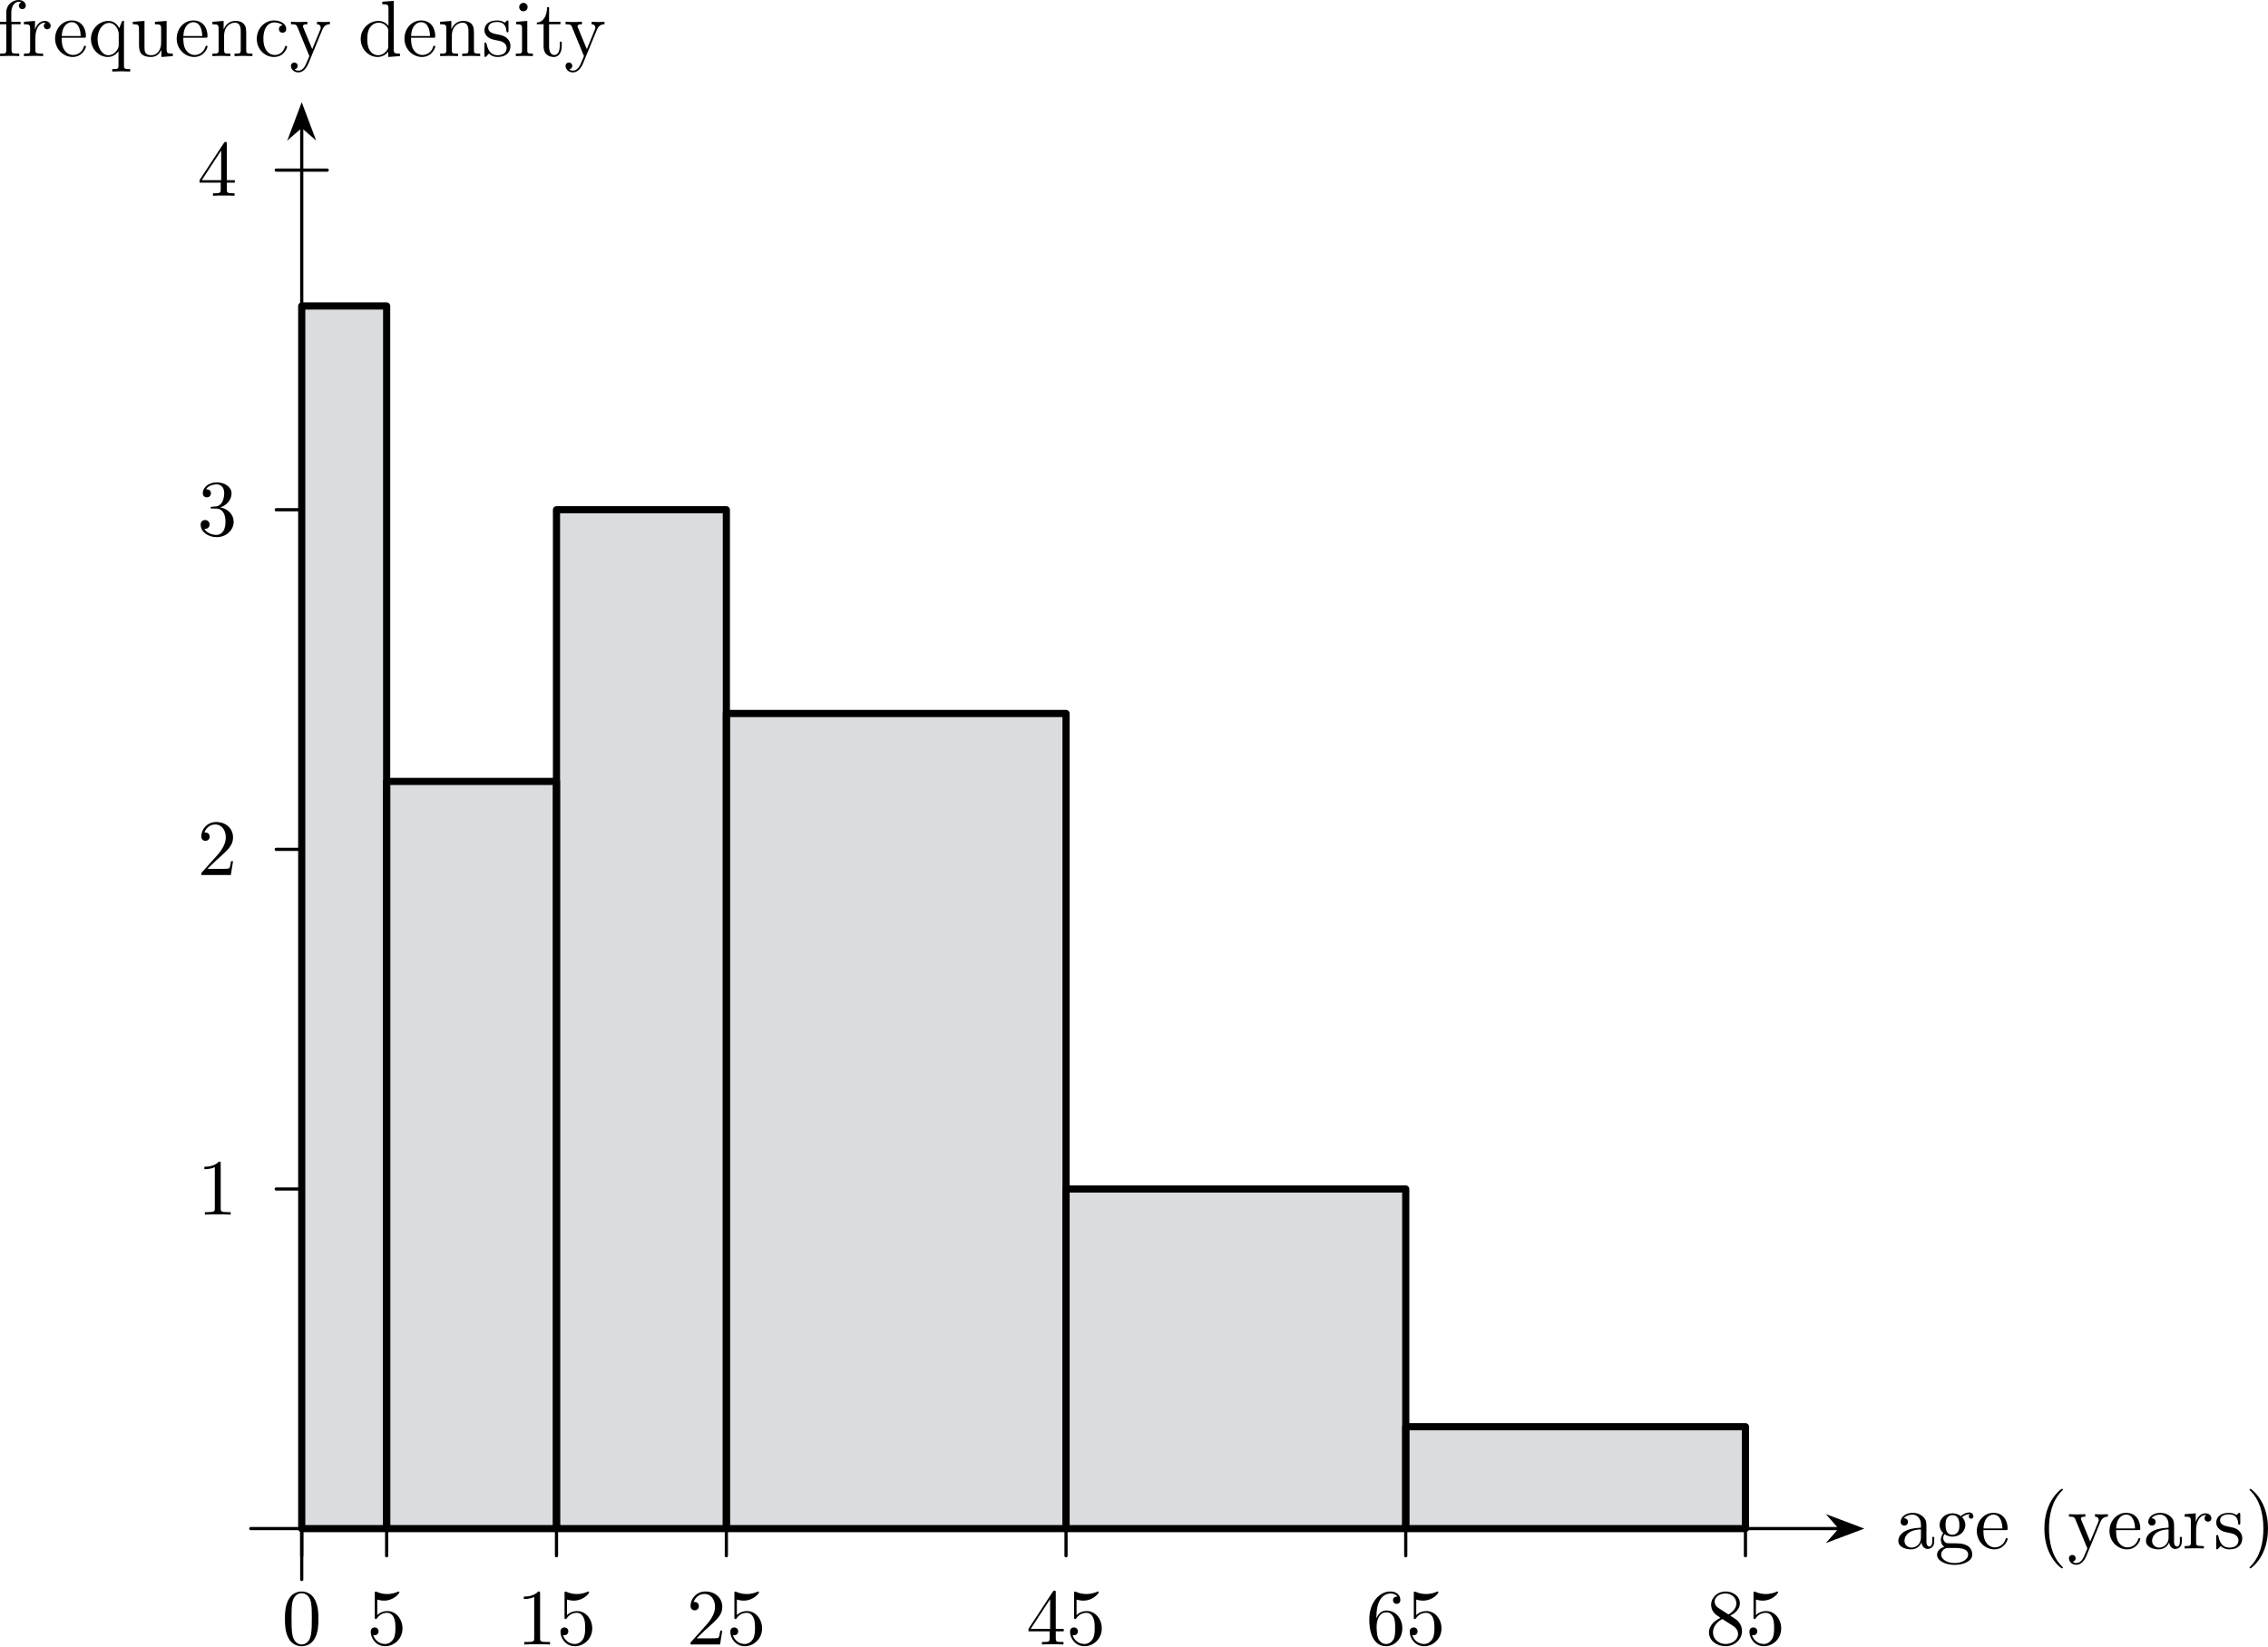
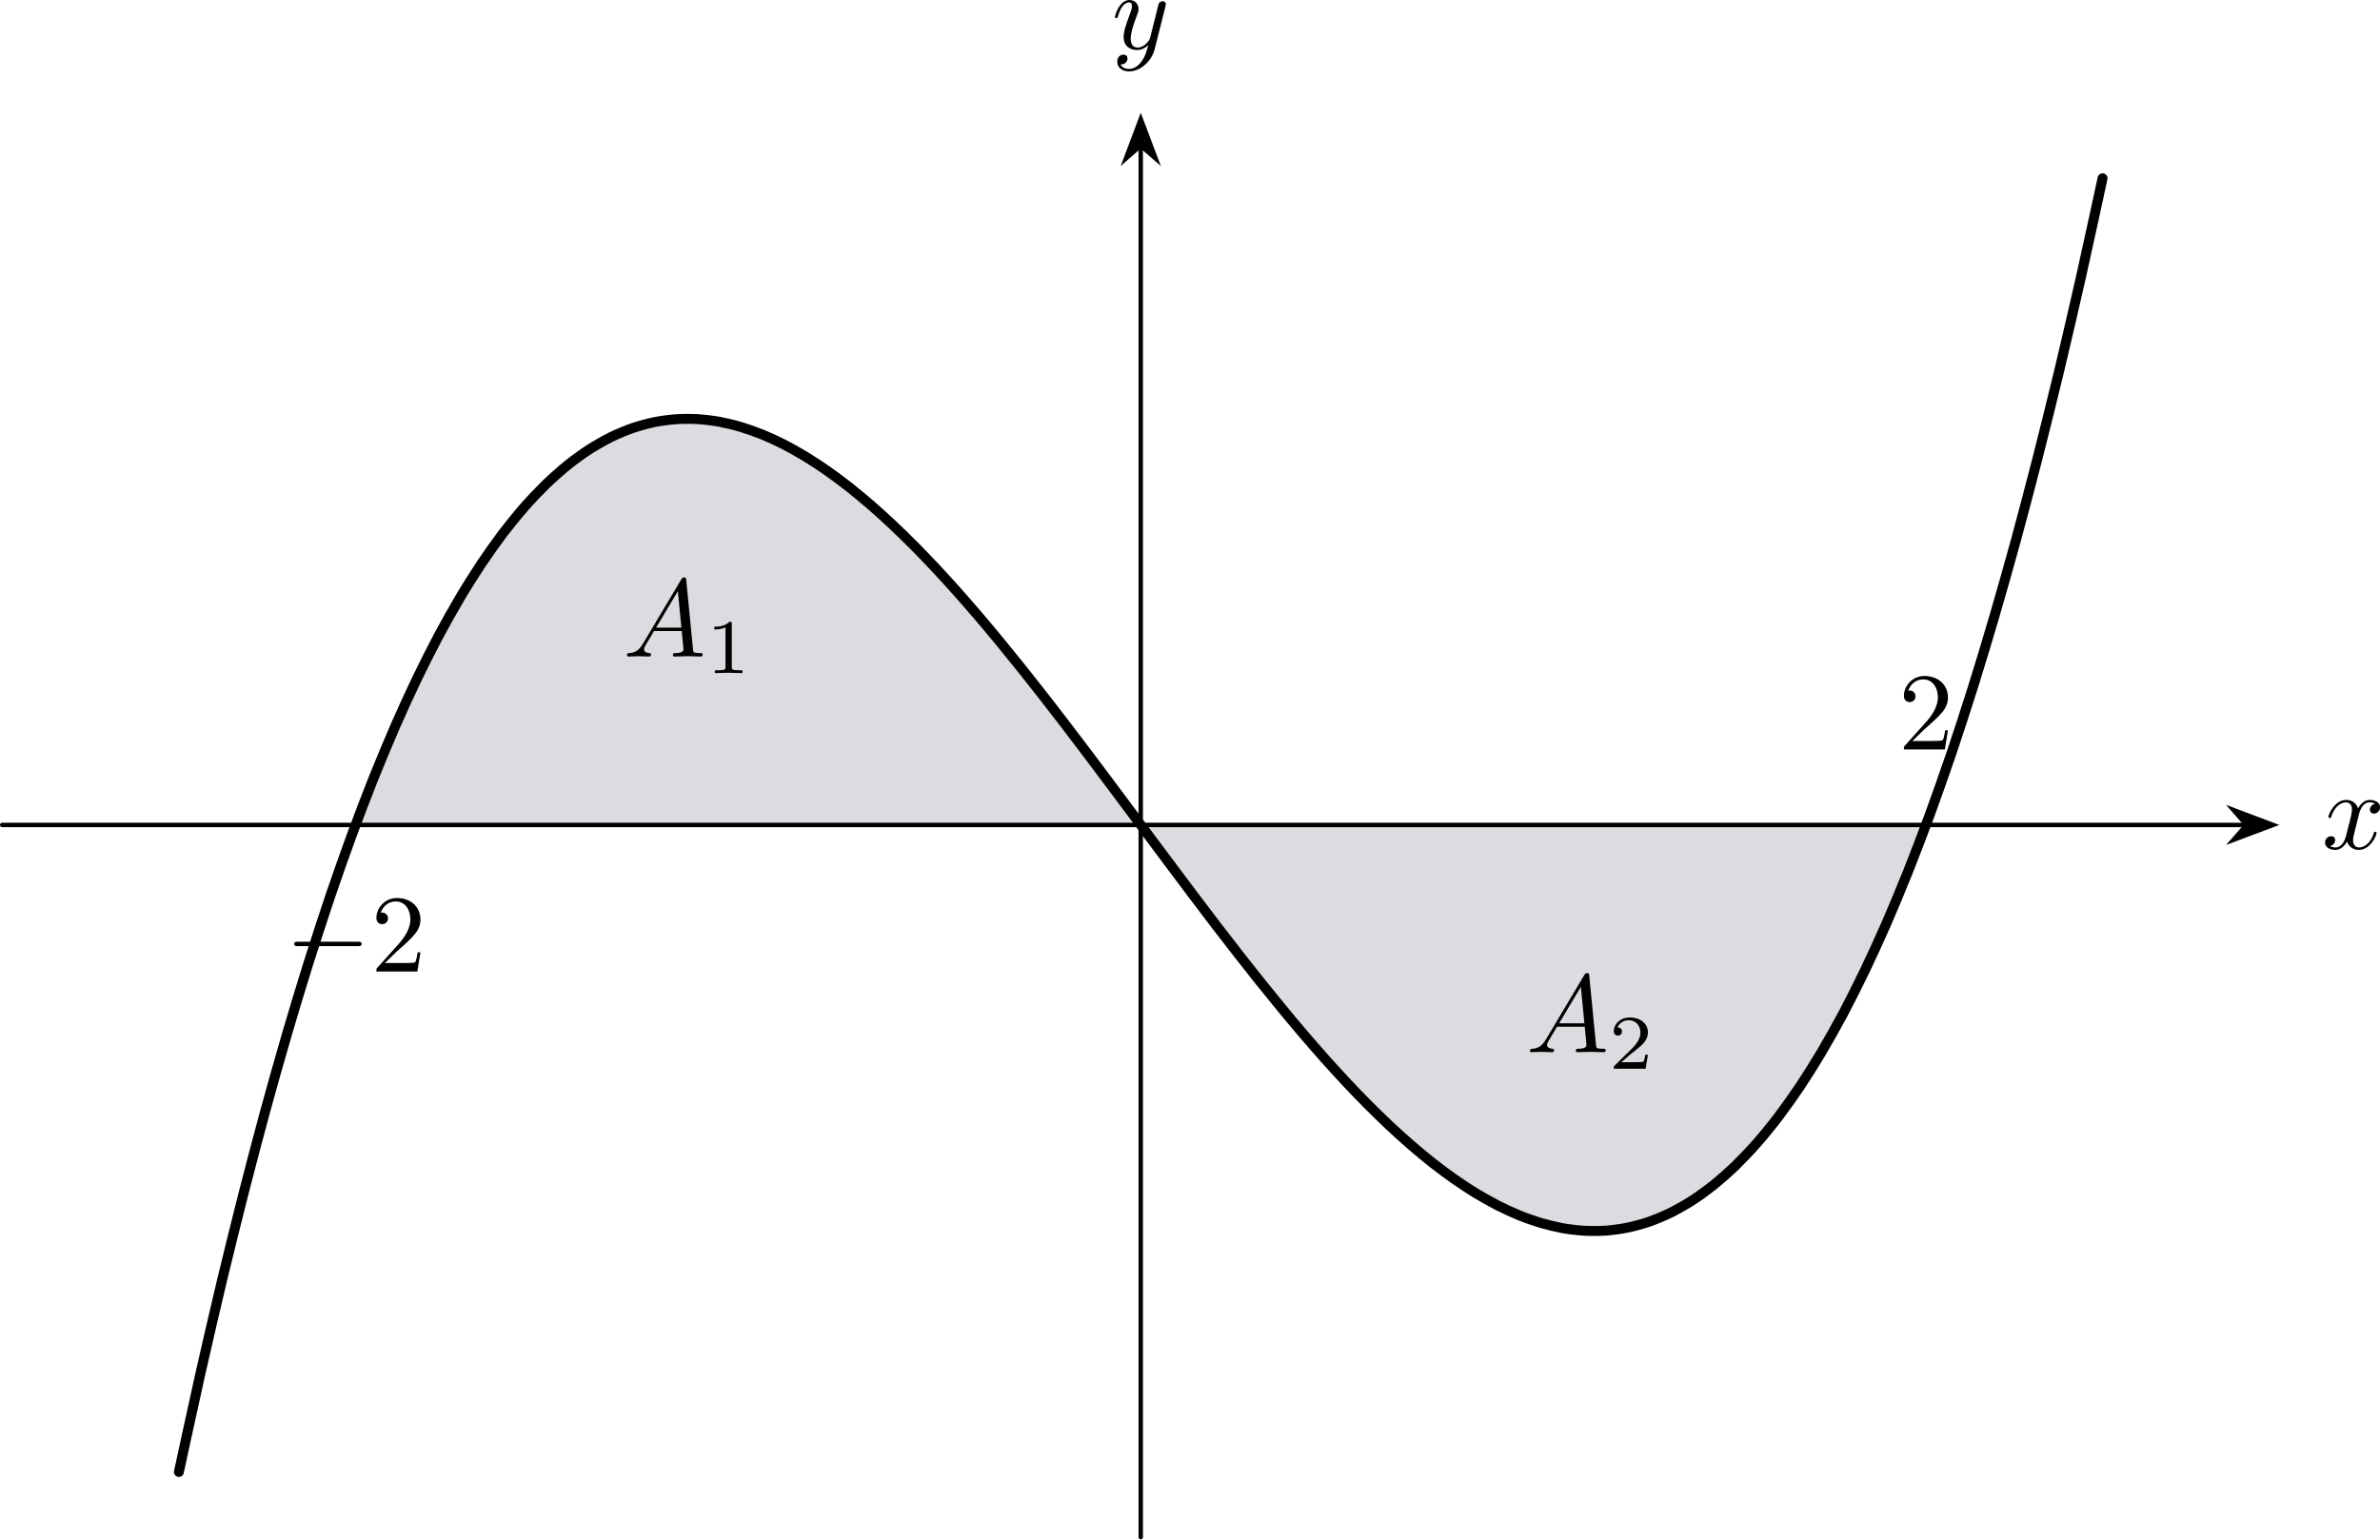
- <svg xmlns="http://www.w3.org/2000/svg" xmlns:xlink="http://www.w3.org/1999/xlink" version="1.1" width="397.422pt" height="288.551pt" viewBox="5.55 4.94 397.422 288.551">
+ <svg xmlns="http://www.w3.org/2000/svg" xmlns:xlink="http://www.w3.org/1999/xlink" version="1.1" width="300.716pt" height="194.539pt" viewBox="-0 744.467 300.716 194.539">
  <defs>
-     <use id="g17-40" xlink:href="#g10-40" transform="scale(.913242)" />
-     <use id="g17-41" xlink:href="#g10-41" transform="scale(.913242)" />
-     <use id="g17-48" xlink:href="#g10-48" transform="scale(.913242)" />
-     <use id="g17-49" xlink:href="#g10-49" transform="scale(.913242)" />
+     <path id="g18-49" d="M2.336-4.435C2.336-4.624 2.322-4.631 2.127-4.631C1.681-4.191 1.046-4.184 .76-4.184V-3.933C.928-3.933 1.388-3.933 1.771-4.129V-.572C1.771-.342 1.771-.251 1.074-.251H.809V0C.934-.007 1.792-.028 2.05-.028C2.267-.028 3.145-.007 3.299 0V-.251H3.034C2.336-.251 2.336-.342 2.336-.572V-4.435Z" />
+     <path id="g18-50" d="M3.522-1.269H3.285C3.264-1.116 3.194-.704 3.103-.635C3.048-.593 2.511-.593 2.413-.593H1.13C1.862-1.241 2.106-1.437 2.525-1.764C3.041-2.176 3.522-2.608 3.522-3.271C3.522-4.115 2.783-4.631 1.89-4.631C1.025-4.631 .439-4.024 .439-3.382C.439-3.027 .739-2.992 .809-2.992C.976-2.992 1.179-3.11 1.179-3.361C1.179-3.487 1.13-3.731 .767-3.731C.983-4.226 1.458-4.38 1.785-4.38C2.483-4.38 2.845-3.836 2.845-3.271C2.845-2.664 2.413-2.183 2.19-1.932L.509-.272C.439-.209 .439-.195 .439 0H3.313L3.522-1.269Z" />
    <use id="g17-50" xlink:href="#g10-50" transform="scale(.913242)" />
-     <use id="g17-51" xlink:href="#g10-51" transform="scale(.913242)" />
-     <use id="g17-52" xlink:href="#g10-52" transform="scale(.913242)" />
-     <use id="g17-53" xlink:href="#g10-53" transform="scale(.913242)" />
-     <use id="g17-54" xlink:href="#g10-54" transform="scale(.913242)" />
-     <use id="g17-56" xlink:href="#g10-56" transform="scale(.913242)" />
-     <use id="g17-97" xlink:href="#g10-97" transform="scale(.913242)" />
-     <use id="g17-99" xlink:href="#g10-99" transform="scale(.913242)" />
-     <use id="g17-100" xlink:href="#g10-100" transform="scale(.913242)" />
-     <use id="g17-101" xlink:href="#g10-101" transform="scale(.913242)" />
-     <use id="g17-102" xlink:href="#g10-102" transform="scale(.913242)" />
-     <use id="g17-103" xlink:href="#g10-103" transform="scale(.913242)" />
-     <use id="g17-105" xlink:href="#g10-105" transform="scale(.913242)" />
-     <use id="g17-110" xlink:href="#g10-110" transform="scale(.913242)" />
-     <use id="g17-113" xlink:href="#g10-113" transform="scale(.913242)" />
-     <use id="g17-114" xlink:href="#g10-114" transform="scale(.913242)" />
-     <use id="g17-115" xlink:href="#g10-115" transform="scale(.913242)" />
-     <use id="g17-116" xlink:href="#g10-116" transform="scale(.913242)" />
-     <use id="g17-117" xlink:href="#g10-117" transform="scale(.913242)" />
-     <use id="g17-121" xlink:href="#g10-121" transform="scale(.913242)" />
-     <path id="g10-40" d="M3.611 2.618C3.611 2.585 3.611 2.564 3.425 2.378C2.062 1.004 1.713-1.058 1.713-2.727C1.713-4.625 2.127-6.524 3.469-7.887C3.611-8.018 3.611-8.04 3.611-8.073C3.611-8.149 3.567-8.182 3.502-8.182C3.393-8.182 2.411-7.44 1.767-6.055C1.211-4.855 1.08-3.644 1.08-2.727C1.08-1.876 1.2-.556 1.8 .676C2.455 2.018 3.393 2.727 3.502 2.727C3.567 2.727 3.611 2.695 3.611 2.618Z" />
-     <path id="g10-41" d="M3.153-2.727C3.153-3.578 3.033-4.898 2.433-6.131C1.778-7.473 .84-8.182 .731-8.182C.665-8.182 .622-8.138 .622-8.073C.622-8.04 .622-8.018 .829-7.822C1.898-6.742 2.52-5.007 2.52-2.727C2.52-.862 2.116 1.058 .764 2.433C.622 2.564 .622 2.585 .622 2.618C.622 2.684 .665 2.727 .731 2.727C.84 2.727 1.822 1.985 2.465 .6C3.022-.6 3.153-1.811 3.153-2.727Z" />
-     <path id="g10-48" d="M5.018-3.491C5.018-4.364 4.964-5.236 4.582-6.044C4.08-7.091 3.185-7.265 2.727-7.265C2.073-7.265 1.276-6.982 .829-5.967C.48-5.215 .425-4.364 .425-3.491C.425-2.673 .469-1.691 .916-.862C1.385 .022 2.182 .24 2.716 .24C3.305 .24 4.135 .011 4.615-1.025C4.964-1.778 5.018-2.629 5.018-3.491ZM2.716 0C2.291 0 1.647-.273 1.451-1.32C1.331-1.975 1.331-2.978 1.331-3.622C1.331-4.32 1.331-5.04 1.418-5.629C1.625-6.927 2.444-7.025 2.716-7.025C3.076-7.025 3.796-6.829 4.004-5.749C4.113-5.138 4.113-4.309 4.113-3.622C4.113-2.804 4.113-2.062 3.993-1.364C3.829-.327 3.207 0 2.716 0Z" />
-     <path id="g10-49" d="M3.207-6.982C3.207-7.244 3.207-7.265 2.956-7.265C2.28-6.567 1.32-6.567 .971-6.567V-6.229C1.189-6.229 1.833-6.229 2.4-6.513V-.862C2.4-.469 2.367-.338 1.385-.338H1.036V0C1.418-.033 2.367-.033 2.804-.033S4.189-.033 4.571 0V-.338H4.222C3.24-.338 3.207-.458 3.207-.862V-6.982Z" />
    <path id="g10-50" d="M1.385-.84L2.542-1.964C4.244-3.469 4.898-4.058 4.898-5.149C4.898-6.393 3.916-7.265 2.585-7.265C1.353-7.265 .545-6.262 .545-5.291C.545-4.68 1.091-4.68 1.124-4.68C1.309-4.68 1.691-4.811 1.691-5.258C1.691-5.542 1.495-5.825 1.113-5.825C1.025-5.825 1.004-5.825 .971-5.815C1.222-6.524 1.811-6.927 2.444-6.927C3.436-6.927 3.905-6.044 3.905-5.149C3.905-4.276 3.36-3.415 2.76-2.738L.665-.404C.545-.284 .545-.262 .545 0H4.593L4.898-1.898H4.625C4.571-1.571 4.495-1.091 4.385-.927C4.309-.84 3.589-.84 3.349-.84H1.385Z" />
-     <path id="g10-51" d="M3.164-3.84C4.058-4.135 4.691-4.898 4.691-5.76C4.691-6.655 3.731-7.265 2.684-7.265C1.582-7.265 .753-6.611 .753-5.782C.753-5.422 .993-5.215 1.309-5.215C1.647-5.215 1.865-5.455 1.865-5.771C1.865-6.316 1.353-6.316 1.189-6.316C1.527-6.851 2.247-6.993 2.64-6.993C3.087-6.993 3.687-6.753 3.687-5.771C3.687-5.64 3.665-5.007 3.382-4.527C3.055-4.004 2.684-3.971 2.411-3.96C2.324-3.949 2.062-3.927 1.985-3.927C1.898-3.916 1.822-3.905 1.822-3.796C1.822-3.676 1.898-3.676 2.084-3.676H2.564C3.458-3.676 3.862-2.935 3.862-1.865C3.862-.382 3.109-.065 2.629-.065C2.16-.065 1.342-.251 .96-.895C1.342-.84 1.68-1.08 1.68-1.495C1.68-1.887 1.385-2.105 1.069-2.105C.807-2.105 .458-1.953 .458-1.473C.458-.48 1.473 .24 2.662 .24C3.993 .24 4.985-.753 4.985-1.865C4.985-2.76 4.298-3.611 3.164-3.84Z" />
-     <path id="g10-52" d="M3.207-1.8V-.851C3.207-.458 3.185-.338 2.378-.338H2.149V0C2.596-.033 3.164-.033 3.622-.033S4.658-.033 5.105 0V-.338H4.876C4.069-.338 4.047-.458 4.047-.851V-1.8H5.138V-2.138H4.047V-7.102C4.047-7.32 4.047-7.385 3.873-7.385C3.775-7.385 3.742-7.385 3.655-7.255L.305-2.138V-1.8H3.207ZM3.273-2.138H.611L3.273-6.207V-2.138Z" />
-     <path id="g10-53" d="M4.898-2.193C4.898-3.491 4.004-4.582 2.825-4.582C2.302-4.582 1.833-4.407 1.44-4.025V-6.153C1.658-6.087 2.018-6.011 2.367-6.011C3.709-6.011 4.473-7.004 4.473-7.145C4.473-7.211 4.44-7.265 4.364-7.265C4.353-7.265 4.331-7.265 4.276-7.233C4.058-7.135 3.524-6.916 2.793-6.916C2.356-6.916 1.855-6.993 1.342-7.222C1.255-7.255 1.233-7.255 1.211-7.255C1.102-7.255 1.102-7.167 1.102-6.993V-3.764C1.102-3.567 1.102-3.48 1.255-3.48C1.331-3.48 1.353-3.513 1.396-3.578C1.516-3.753 1.92-4.342 2.804-4.342C3.371-4.342 3.644-3.84 3.731-3.644C3.905-3.24 3.927-2.815 3.927-2.269C3.927-1.887 3.927-1.233 3.665-.775C3.404-.349 3-.065 2.498-.065C1.702-.065 1.08-.644 .895-1.287C.927-1.276 .96-1.265 1.08-1.265C1.44-1.265 1.625-1.538 1.625-1.8S1.44-2.335 1.08-2.335C.927-2.335 .545-2.258 .545-1.756C.545-.818 1.298 .24 2.52 .24C3.785 .24 4.898-.807 4.898-2.193Z" />
-     <path id="g10-54" d="M1.44-3.578V-3.84C1.44-6.6 2.793-6.993 3.349-6.993C3.611-6.993 4.069-6.927 4.309-6.556C4.145-6.556 3.709-6.556 3.709-6.065C3.709-5.727 3.971-5.564 4.211-5.564C4.385-5.564 4.713-5.662 4.713-6.087C4.713-6.742 4.233-7.265 3.327-7.265C1.931-7.265 .458-5.858 .458-3.447C.458-.535 1.724 .24 2.738 .24C3.949 .24 4.985-.785 4.985-2.225C4.985-3.611 4.015-4.658 2.804-4.658C2.062-4.658 1.658-4.102 1.44-3.578ZM2.738-.065C2.051-.065 1.724-.72 1.658-.884C1.462-1.396 1.462-2.269 1.462-2.465C1.462-3.316 1.811-4.407 2.793-4.407C2.967-4.407 3.469-4.407 3.807-3.731C4.004-3.327 4.004-2.771 4.004-2.236C4.004-1.713 4.004-1.167 3.818-.775C3.491-.12 2.989-.065 2.738-.065Z" />
-     <path id="g10-56" d="M1.778-4.985C1.276-5.313 1.233-5.684 1.233-5.869C1.233-6.535 1.942-6.993 2.716-6.993C3.513-6.993 4.211-6.425 4.211-5.64C4.211-5.018 3.785-4.495 3.131-4.113L1.778-4.985ZM3.371-3.949C4.156-4.353 4.691-4.92 4.691-5.64C4.691-6.644 3.72-7.265 2.727-7.265C1.636-7.265 .753-6.458 .753-5.444C.753-5.247 .775-4.756 1.233-4.244C1.353-4.113 1.756-3.84 2.029-3.655C1.396-3.338 .458-2.727 .458-1.647C.458-.491 1.571 .24 2.716 .24C3.949 .24 4.985-.665 4.985-1.833C4.985-2.225 4.865-2.716 4.451-3.175C4.244-3.404 4.069-3.513 3.371-3.949ZM2.28-3.491L3.622-2.64C3.927-2.433 4.44-2.105 4.44-1.44C4.44-.633 3.622-.065 2.727-.065C1.789-.065 1.004-.742 1.004-1.647C1.004-2.28 1.353-2.978 2.28-3.491Z" />
-     <path id="g10-97" d="M3.633-.829C3.676-.393 3.971 .065 4.484 .065C4.713 .065 5.378-.087 5.378-.971V-1.582H5.105V-.971C5.105-.338 4.833-.273 4.713-.273C4.353-.273 4.309-.764 4.309-.818V-3C4.309-3.458 4.309-3.884 3.916-4.287C3.491-4.713 2.945-4.887 2.422-4.887C1.527-4.887 .775-4.375 .775-3.655C.775-3.327 .993-3.142 1.276-3.142C1.582-3.142 1.778-3.36 1.778-3.644C1.778-3.775 1.724-4.135 1.222-4.145C1.516-4.527 2.051-4.647 2.4-4.647C2.935-4.647 3.556-4.222 3.556-3.251V-2.847C3-2.815 2.236-2.782 1.549-2.455C.731-2.084 .458-1.516 .458-1.036C.458-.153 1.516 .12 2.204 .12C2.924 .12 3.425-.316 3.633-.829ZM3.556-2.618V-1.527C3.556-.491 2.771-.12 2.28-.12C1.745-.12 1.298-.502 1.298-1.047C1.298-1.647 1.756-2.553 3.556-2.618Z" />
-     <path id="g10-99" d="M1.276-2.378C1.276-4.156 2.171-4.615 2.749-4.615C2.847-4.615 3.535-4.604 3.916-4.211C3.469-4.178 3.404-3.851 3.404-3.709C3.404-3.425 3.6-3.207 3.905-3.207C4.189-3.207 4.407-3.393 4.407-3.72C4.407-4.462 3.578-4.887 2.738-4.887C1.375-4.887 .371-3.709 .371-2.356C.371-.96 1.451 .12 2.716 .12C4.178 .12 4.527-1.189 4.527-1.298S4.418-1.407 4.385-1.407C4.287-1.407 4.265-1.364 4.244-1.298C3.927-.284 3.218-.153 2.815-.153C2.236-.153 1.276-.622 1.276-2.378Z" />
-     <path id="g10-100" d="M4.145-.6V.12L5.749 0V-.338C4.985-.338 4.898-.415 4.898-.949V-7.571L3.327-7.451V-7.113C4.091-7.113 4.178-7.036 4.178-6.502V-4.145C3.862-4.538 3.393-4.822 2.804-4.822C1.516-4.822 .371-3.753 .371-2.345C.371-.96 1.44 .12 2.684 .12C3.382 .12 3.873-.251 4.145-.6ZM4.145-3.524V-1.287C4.145-1.091 4.145-1.069 4.025-.884C3.698-.36 3.207-.12 2.738-.12C2.247-.12 1.855-.404 1.593-.818C1.309-1.265 1.276-1.887 1.276-2.335C1.276-2.738 1.298-3.393 1.615-3.884C1.844-4.222 2.258-4.582 2.847-4.582C3.229-4.582 3.687-4.418 4.025-3.927C4.145-3.742 4.145-3.72 4.145-3.524Z" />
-     <path id="g10-101" d="M1.222-2.749C1.287-4.375 2.204-4.647 2.575-4.647C3.698-4.647 3.807-3.175 3.807-2.749H1.222ZM1.211-2.52H4.255C4.495-2.52 4.527-2.52 4.527-2.749C4.527-3.829 3.938-4.887 2.575-4.887C1.309-4.887 .305-3.764 .305-2.4C.305-.938 1.451 .12 2.705 .12C4.036 .12 4.527-1.091 4.527-1.298C4.527-1.407 4.44-1.429 4.385-1.429C4.287-1.429 4.265-1.364 4.244-1.276C3.862-.153 2.88-.153 2.771-.153C2.225-.153 1.789-.48 1.538-.884C1.211-1.407 1.211-2.127 1.211-2.52Z" />
-     <path id="g10-102" d="M1.909-4.702V-5.967C1.909-6.927 2.433-7.451 2.913-7.451C2.945-7.451 3.109-7.451 3.273-7.375C3.142-7.331 2.945-7.189 2.945-6.916C2.945-6.665 3.12-6.447 3.415-6.447C3.731-6.447 3.895-6.665 3.895-6.927C3.895-7.331 3.491-7.691 2.913-7.691C2.149-7.691 1.222-7.113 1.222-5.956V-4.702H.36V-4.364H1.222V-.829C1.222-.338 1.102-.338 .371-.338V0C.796-.011 1.309-.033 1.615-.033C2.051-.033 2.564-.033 3 0V-.338H2.771C1.964-.338 1.942-.458 1.942-.851V-4.364H3.185V-4.702H1.909Z" />
-     <path id="g10-103" d="M2.422-1.876C1.473-1.876 1.473-2.967 1.473-3.218C1.473-3.513 1.484-3.862 1.647-4.135C1.735-4.265 1.985-4.571 2.422-4.571C3.371-4.571 3.371-3.48 3.371-3.229C3.371-2.935 3.36-2.585 3.196-2.313C3.109-2.182 2.858-1.876 2.422-1.876ZM1.156-1.451C1.156-1.495 1.156-1.745 1.342-1.964C1.767-1.658 2.215-1.625 2.422-1.625C3.436-1.625 4.189-2.378 4.189-3.218C4.189-3.622 4.015-4.025 3.742-4.276C4.135-4.647 4.527-4.702 4.724-4.702C4.745-4.702 4.8-4.702 4.833-4.691C4.713-4.647 4.658-4.527 4.658-4.396C4.658-4.211 4.8-4.08 4.975-4.08C5.084-4.08 5.291-4.156 5.291-4.407C5.291-4.593 5.16-4.942 4.735-4.942C4.516-4.942 4.036-4.876 3.578-4.429C3.12-4.789 2.662-4.822 2.422-4.822C1.407-4.822 .655-4.069 .655-3.229C.655-2.749 .895-2.335 1.167-2.105C1.025-1.942 .829-1.582 .829-1.2C.829-.862 .971-.447 1.309-.229C.655-.044 .305 .425 .305 .862C.305 1.647 1.385 2.247 2.716 2.247C4.004 2.247 5.138 1.691 5.138 .84C5.138 .458 4.985-.098 4.429-.404C3.851-.709 3.218-.709 2.553-.709C2.28-.709 1.811-.709 1.735-.72C1.385-.764 1.156-1.102 1.156-1.451ZM2.727 1.996C1.625 1.996 .873 1.44 .873 .862C.873 .36 1.287-.044 1.767-.076H2.411C3.349-.076 4.571-.076 4.571 .862C4.571 1.451 3.796 1.996 2.727 1.996Z" />
-     <path id="g10-105" d="M1.931-4.822L.404-4.702V-4.364C1.113-4.364 1.211-4.298 1.211-3.764V-.829C1.211-.338 1.091-.338 .36-.338V0C.709-.011 1.298-.033 1.56-.033C1.942-.033 2.324-.011 2.695 0V-.338C1.975-.338 1.931-.393 1.931-.818V-4.822ZM1.975-6.72C1.975-7.069 1.702-7.298 1.396-7.298C1.058-7.298 .818-7.004 .818-6.72C.818-6.425 1.058-6.142 1.396-6.142C1.702-6.142 1.975-6.371 1.975-6.72Z" />
-     <path id="g10-110" d="M1.2-3.753V-.829C1.2-.338 1.08-.338 .349-.338V0C.731-.011 1.287-.033 1.582-.033C1.865-.033 2.433-.011 2.804 0V-.338C2.073-.338 1.953-.338 1.953-.829V-2.836C1.953-3.971 2.727-4.582 3.425-4.582C4.113-4.582 4.233-3.993 4.233-3.371V-.829C4.233-.338 4.113-.338 3.382-.338V0C3.764-.011 4.32-.033 4.615-.033C4.898-.033 5.465-.011 5.836 0V-.338C5.269-.338 4.996-.338 4.985-.665V-2.749C4.985-3.687 4.985-4.025 4.647-4.418C4.495-4.604 4.135-4.822 3.502-4.822C2.705-4.822 2.193-4.353 1.887-3.676V-4.822L.349-4.702V-4.364C1.113-4.364 1.2-4.287 1.2-3.753Z" />
-     <path id="g10-113" d="M4.145-.665V1.287C4.145 1.778 4.025 1.778 3.295 1.778V2.116C3.665 2.105 4.233 2.084 4.516 2.084C4.811 2.084 5.367 2.105 5.749 2.116V1.778C5.018 1.778 4.898 1.778 4.898 1.287V-4.822H4.658L4.244-3.829C4.102-4.135 3.655-4.822 2.782-4.822C1.516-4.822 .371-3.764 .371-2.345C.371-.982 1.429 .12 2.695 .12C3.458 .12 3.905-.349 4.145-.665ZM4.178-3.022V-1.484C4.178-1.135 3.982-.829 3.742-.567C3.6-.415 3.251-.12 2.738-.12C1.942-.12 1.276-1.091 1.276-2.345C1.276-3.644 2.04-4.549 2.847-4.549C3.72-4.549 4.178-3.6 4.178-3.022Z" />
-     <path id="g10-114" d="M1.822-3.622V-4.822L.305-4.702V-4.364C1.069-4.364 1.156-4.287 1.156-3.753V-.829C1.156-.338 1.036-.338 .305-.338V0C.731-.011 1.244-.033 1.549-.033C1.985-.033 2.498-.033 2.935 0V-.338H2.705C1.898-.338 1.876-.458 1.876-.851V-2.531C1.876-3.611 2.335-4.582 3.164-4.582C3.24-4.582 3.262-4.582 3.284-4.571C3.251-4.56 3.033-4.429 3.033-4.145C3.033-3.84 3.262-3.676 3.502-3.676C3.698-3.676 3.971-3.807 3.971-4.156S3.633-4.822 3.164-4.822C2.367-4.822 1.975-4.091 1.822-3.622Z" />
-     <path id="g10-115" d="M2.269-2.116C2.509-2.073 3.404-1.898 3.404-1.113C3.404-.556 3.022-.12 2.171-.12C1.255-.12 .862-.742 .655-1.669C.622-1.811 .611-1.855 .502-1.855C.36-1.855 .36-1.778 .36-1.582V-.142C.36 .044 .36 .12 .48 .12C.535 .12 .545 .109 .753-.098C.775-.12 .775-.142 .971-.349C1.451 .109 1.942 .12 2.171 .12C3.425 .12 3.927-.611 3.927-1.396C3.927-1.975 3.6-2.302 3.469-2.433C3.109-2.782 2.684-2.869 2.225-2.956C1.615-3.076 .884-3.218 .884-3.851C.884-4.233 1.167-4.68 2.105-4.68C3.305-4.68 3.36-3.698 3.382-3.36C3.393-3.262 3.491-3.262 3.513-3.262C3.655-3.262 3.655-3.316 3.655-3.524V-4.625C3.655-4.811 3.655-4.887 3.535-4.887C3.48-4.887 3.458-4.887 3.316-4.756C3.284-4.713 3.175-4.615 3.131-4.582C2.716-4.887 2.269-4.887 2.105-4.887C.775-4.887 .36-4.156 .36-3.545C.36-3.164 .535-2.858 .829-2.618C1.178-2.335 1.484-2.269 2.269-2.116Z" />
-     <path id="g10-116" d="M1.887-4.364H3.447V-4.702H1.887V-6.709H1.615C1.604-5.815 1.276-4.647 .207-4.604V-4.364H1.135V-1.353C1.135-.011 2.149 .12 2.542 .12C3.316 .12 3.622-.655 3.622-1.353V-1.975H3.349V-1.375C3.349-.567 3.022-.153 2.618-.153C1.887-.153 1.887-1.145 1.887-1.331V-4.364Z" />
-     <path id="g10-117" d="M4.265-.862V.12L5.836 0V-.338C5.073-.338 4.985-.415 4.985-.949V-4.822L3.382-4.702V-4.364C4.145-4.364 4.233-4.287 4.233-3.753V-1.811C4.233-.862 3.709-.12 2.913-.12C1.996-.12 1.953-.633 1.953-1.2V-4.822L.349-4.702V-4.364C1.2-4.364 1.2-4.331 1.2-3.36V-1.724C1.2-.873 1.2 .12 2.858 .12C3.469 .12 3.949-.185 4.265-.862Z" />
-     <path id="g10-121" d="M4.527-3.665C4.811-4.353 5.367-4.364 5.542-4.364V-4.702C5.291-4.68 4.975-4.669 4.724-4.669C4.527-4.669 4.015-4.691 3.775-4.702V-4.364C4.113-4.353 4.287-4.167 4.287-3.895C4.287-3.785 4.276-3.764 4.222-3.633L3.12-.949L1.909-3.884C1.865-3.993 1.844-4.036 1.844-4.08C1.844-4.364 2.247-4.364 2.455-4.364V-4.702C2.171-4.691 1.451-4.669 1.265-4.669C.971-4.669 .535-4.68 .207-4.702V-4.364C.731-4.364 .938-4.364 1.091-3.982L2.727 0C2.673 .142 2.52 .502 2.455 .644C2.215 1.244 1.909 1.996 1.211 1.996C1.156 1.996 .905 1.996 .698 1.8C1.036 1.756 1.124 1.516 1.124 1.342C1.124 1.058 .916 .884 .665 .884C.447 .884 .207 1.025 .207 1.353C.207 1.844 .665 2.236 1.211 2.236C1.898 2.236 2.345 1.615 2.607 .993L4.527-3.665Z" />
+     <path id="g11-0" d="M6.565-2.291C6.735-2.291 6.914-2.291 6.914-2.491S6.735-2.69 6.565-2.69H1.176C1.006-2.69 .827-2.69 .827-2.491S1.006-2.291 1.176-2.291H6.565Z" />
+     <path id="g14-65" d="M1.783-1.146C1.385-.478 .996-.339 .558-.309C.438-.299 .349-.299 .349-.11C.349-.05 .399 0 .478 0C.747 0 1.056-.03 1.335-.03C1.664-.03 2.012 0 2.331 0C2.391 0 2.521 0 2.521-.189C2.521-.299 2.431-.309 2.361-.309C2.132-.329 1.893-.408 1.893-.658C1.893-.777 1.953-.887 2.032-1.026L2.79-2.301H5.29C5.31-2.092 5.45-.737 5.45-.638C5.45-.339 4.932-.309 4.732-.309C4.593-.309 4.493-.309 4.493-.11C4.493 0 4.613 0 4.633 0C5.041 0 5.469-.03 5.878-.03C6.127-.03 6.755 0 7.004 0C7.064 0 7.183 0 7.183-.199C7.183-.309 7.083-.309 6.954-.309C6.336-.309 6.336-.379 6.306-.667L5.699-6.894C5.679-7.093 5.679-7.133 5.509-7.133C5.35-7.133 5.31-7.064 5.25-6.964L1.783-1.146ZM2.979-2.61L4.941-5.898L5.26-2.61H2.979Z" />
+     <path id="g14-120" d="M3.328-3.009C3.387-3.268 3.616-4.184 4.314-4.184C4.364-4.184 4.603-4.184 4.812-4.055C4.533-4.005 4.334-3.756 4.334-3.517C4.334-3.357 4.443-3.168 4.712-3.168C4.932-3.168 5.25-3.347 5.25-3.746C5.25-4.264 4.663-4.403 4.324-4.403C3.746-4.403 3.397-3.875 3.278-3.646C3.029-4.304 2.491-4.403 2.202-4.403C1.166-4.403 .598-3.118 .598-2.869C.598-2.77 .697-2.77 .717-2.77C.797-2.77 .827-2.79 .847-2.879C1.186-3.935 1.843-4.184 2.182-4.184C2.371-4.184 2.72-4.095 2.72-3.517C2.72-3.208 2.55-2.54 2.182-1.146C2.022-.528 1.674-.11 1.235-.11C1.176-.11 .946-.11 .737-.239C.986-.289 1.205-.498 1.205-.777C1.205-1.046 .986-1.126 .837-1.126C.538-1.126 .289-.867 .289-.548C.289-.09 .787 .11 1.225 .11C1.883 .11 2.242-.588 2.271-.648C2.391-.279 2.75 .11 3.347 .11C4.374 .11 4.941-1.176 4.941-1.425C4.941-1.524 4.852-1.524 4.822-1.524C4.732-1.524 4.712-1.484 4.692-1.415C4.364-.349 3.686-.11 3.367-.11C2.979-.11 2.819-.428 2.819-.767C2.819-.986 2.879-1.205 2.989-1.644L3.328-3.009Z" />
+     <path id="g14-121" d="M4.842-3.796C4.882-3.935 4.882-3.955 4.882-4.025C4.882-4.204 4.742-4.294 4.593-4.294C4.493-4.294 4.334-4.234 4.244-4.085C4.224-4.035 4.144-3.726 4.105-3.547C4.035-3.288 3.965-3.019 3.905-2.75L3.457-.956C3.417-.807 2.989-.11 2.331-.11C1.823-.11 1.714-.548 1.714-.917C1.714-1.375 1.883-1.993 2.222-2.869C2.381-3.278 2.421-3.387 2.421-3.587C2.421-4.035 2.102-4.403 1.604-4.403C.658-4.403 .289-2.959 .289-2.869C.289-2.77 .389-2.77 .408-2.77C.508-2.77 .518-2.79 .568-2.949C.837-3.885 1.235-4.184 1.574-4.184C1.654-4.184 1.823-4.184 1.823-3.866C1.823-3.616 1.724-3.357 1.654-3.168C1.255-2.112 1.076-1.544 1.076-1.076C1.076-.189 1.704 .11 2.291 .11C2.68 .11 3.019-.06 3.298-.339C3.168 .179 3.049 .667 2.65 1.196C2.391 1.534 2.012 1.823 1.554 1.823C1.415 1.823 .966 1.793 .797 1.405C.956 1.405 1.086 1.405 1.225 1.285C1.325 1.196 1.425 1.066 1.425 .877C1.425 .568 1.156 .528 1.056 .528C.827 .528 .498 .687 .498 1.176C.498 1.674 .936 2.042 1.554 2.042C2.58 2.042 3.606 1.136 3.885 .01L4.842-3.796Z" />
  </defs>
  <g id="page1" transform="matrix(1.4 0 0 1.4 0 0)">
-     <path d="M35.352 194.91H234.25" stroke="#000" fill="none" stroke-width=".399" stroke-linecap="round" stroke-linejoin="round" />
-     <path d="M236.746 194.91L233.176 193.562L234.351 194.91L233.176 196.254Z" />
-     <path d="M236.746 194.91L233.176 193.562L234.351 194.91L233.176 196.254Z" stroke="#000" fill="none" stroke-width=".399" stroke-miterlimit="10" stroke-linecap="round" />
-     <g transform="matrix(1 0 0 1 199.4207 2.491)">
-       <use x="41.729" y="194.909" xlink:href="#g17-97" />
-       <use x="46.711" y="194.909" xlink:href="#g17-103" />
-       <use x="51.692" y="194.909" xlink:href="#g17-101" />
-       <use x="59.441" y="194.909" xlink:href="#g17-40" />
-       <use x="63.315" y="194.909" xlink:href="#g17-121" />
-       <use x="68.296" y="194.909" xlink:href="#g17-101" />
-       <use x="72.724" y="194.909" xlink:href="#g17-97" />
-       <use x="77.706" y="194.909" xlink:href="#g17-114" />
-       <use x="81.608" y="194.909" xlink:href="#g17-115" />
-       <use x="85.537" y="194.909" xlink:href="#g17-41" />
+     <path d="M32.09 606.23L33.289 603.082L34.488 600.098L35.691 597.27L36.891 594.602L38.094 592.082L39.293 589.715L40.492 587.496L41.695 585.418L42.895 583.484L44.098 581.691L45.297 580.031L46.496 578.508L47.699 577.113L48.898 575.848L50.102 574.707L51.301 573.688L52.504 572.789L53.703 572.008L54.902 571.34L56.105 570.781L57.305 570.332L58.508 569.992L59.707 569.75L60.906 569.613L62.109 569.57L63.309 569.621L64.512 569.766L65.711 570L66.914 570.316L68.113 570.723L69.312 571.203L70.516 571.766L71.715 572.402L72.918 573.109L74.117 573.891L75.316 574.734L76.519 575.644L77.719 576.613L78.922 577.641L80.121 578.727L81.32 579.863L82.523 581.051L83.723 582.285L84.926 583.566L86.125 584.887L87.328 586.246L88.527 587.641L89.727 589.07L90.93 590.531L92.129 592.019L93.332 593.531L94.531 595.066L95.73 596.621L96.934 598.195L98.133 599.781L99.336 601.375L100.535 602.98L101.738 604.59L102.937 606.203L32.09 606.23Z" fill="#dadcdf" />
+     <path d="M102.953 606.23L104.156 607.844L105.355 609.453L106.559 611.059L107.758 612.656L108.961 614.242L110.16 615.812L111.359 617.367L112.562 618.902L113.762 620.418L114.965 621.906L116.164 623.367L117.363 624.797L118.566 626.191L119.766 627.551L120.969 628.875L122.168 630.152L123.371 631.391L124.57 632.578L125.769 633.715L126.973 634.801L128.172 635.828L129.375 636.801L130.574 637.711L131.773 638.559L132.977 639.336L134.176 640.047L135.379 640.684L136.578 641.246L137.777 641.731L138.981 642.137L140.18 642.457L141.383 642.691L142.582 642.836L143.785 642.891L144.984 642.848L146.184 642.711L147.387 642.473L148.586 642.129L149.789 641.684L150.988 641.129L152.188 640.461L153.391 639.68L154.59 638.785L155.793 637.766L156.992 636.629L158.191 635.363L159.394 633.973L160.594 632.449L161.797 630.793L162.996 629L164.199 627.066L165.398 624.996L166.598 622.777L167.801 620.41L169 617.894L170.203 615.227L171.402 612.402L172.602 609.422L173.805 606.277L173.82 606.23Z" fill="#dadcdf" />
+     <path d="M.199 606.23H202.648" stroke="#000" fill="none" stroke-width=".399" stroke-miterlimit="10" stroke-linecap="round" stroke-linejoin="round" />
+     <path d="M205.145 606.23L201.574 604.883L202.746 606.23L201.574 607.574Z" />
+     <path d="M205.145 606.23L201.574 604.883L202.746 606.23L201.574 607.574Z" stroke="#000" fill="none" stroke-width=".399" stroke-miterlimit="10" stroke-linecap="round" />
+     <g transform="matrix(1 0 0 1 106.592 2.145)">
+       <use x="102.955" y="606.229" xlink:href="#g14-120" />
    </g>
-     <path d="M41.73 201.285V19.387" stroke="#000" fill="none" stroke-width=".399" stroke-miterlimit="10" stroke-linecap="round" stroke-linejoin="round" />
-     <path d="M41.73 16.891L40.383 20.465L41.73 19.289L43.074 20.465Z" />
-     <path d="M41.73 16.891L40.383 20.465L41.73 19.289L43.074 20.465Z" stroke="#000" fill="none" stroke-width=".399" stroke-miterlimit="10" stroke-linecap="round" />
-     <g transform="matrix(1 0 0 1 -38.09381 -184.3572)">
-       <use x="41.729" y="194.909" xlink:href="#g17-102" />
-       <use x="44.773" y="194.909" xlink:href="#g17-114" />
-       <use x="48.676" y="194.909" xlink:href="#g17-101" />
-       <use x="53.103" y="194.909" xlink:href="#g17-113" />
-       <use x="58.361" y="194.909" xlink:href="#g17-117" />
-       <use x="63.896" y="194.909" xlink:href="#g17-101" />
-       <use x="68.324" y="194.909" xlink:href="#g17-110" />
-       <use x="73.859" y="194.909" xlink:href="#g17-99" />
-       <use x="78.287" y="194.909" xlink:href="#g17-121" />
-       <use x="86.866" y="194.909" xlink:href="#g17-100" />
-       <use x="92.401" y="194.909" xlink:href="#g17-101" />
-       <use x="96.828" y="194.909" xlink:href="#g17-110" />
-       <use x="102.363" y="194.909" xlink:href="#g17-115" />
-       <use x="106.293" y="194.909" xlink:href="#g17-105" />
-       <use x="109.06" y="194.909" xlink:href="#g17-116" />
-       <use x="112.658" y="194.909" xlink:href="#g17-121" />
+     <path d="M102.953 670.519V545.004" stroke="#000" fill="none" stroke-width=".399" stroke-miterlimit="10" stroke-linecap="round" stroke-linejoin="round" />
+     <path d="M102.953 542.508L101.609 546.078L102.953 544.902L104.301 546.078Z" />
+     <path d="M102.953 542.508L101.609 546.078L102.953 544.902L104.301 546.078Z" stroke="#000" fill="none" stroke-width=".399" stroke-miterlimit="10" stroke-linecap="round" />
+     <g transform="matrix(1 0 0 1 -2.621 -70.063)">
+       <use x="102.955" y="606.229" xlink:href="#g14-121" />
    </g>
-     <path d="M38.539 152.391H44.918" stroke="#000" fill="none" stroke-width=".399" stroke-miterlimit="10" stroke-linecap="round" stroke-linejoin="round" />
-     <g transform="matrix(1 0 0 1 -13.0685 -39.31)">
-       <use x="41.729" y="194.909" xlink:href="#g17-49" />
+     <path d="M16.145 664.637C16.145 664.637 17.551 658.125 18.094 655.723C18.637 653.316 19.504 649.582 20.043 647.32C20.586 645.062 21.453 641.551 21.996 639.43C22.535 637.309 23.406 634.016 23.945 632.031C24.488 630.043 25.355 626.969 25.898 625.113C26.438 623.262 27.305 620.394 27.848 618.672C28.391 616.945 29.258 614.285 29.797 612.684C30.34 611.086 31.207 608.621 31.75 607.145C32.289 605.668 33.16 603.402 33.699 602.043C34.242 600.688 35.109 598.605 35.652 597.363C36.191 596.121 37.059 594.223 37.602 593.094C38.141 591.965 39.012 590.242 39.551 589.223C40.094 588.203 40.961 586.656 41.504 585.742C42.043 584.828 42.914 583.445 43.453 582.637C43.996 581.824 44.863 580.606 45.402 579.891C45.945 579.18 46.812 578.117 47.355 577.5C47.895 576.883 48.766 575.973 49.305 575.449C49.848 574.926 50.715 574.16 51.258 573.723C51.797 573.289 52.664 572.664 53.207 572.316C53.75 571.969 54.617 571.477 55.156 571.211C55.699 570.945 56.566 570.586 57.109 570.398C57.648 570.215 58.52 569.977 59.059 569.867C59.602 569.758 60.469 569.641 61.012 569.606C61.551 569.566 62.418 569.566 62.961 569.598C63.504 569.629 64.371 569.734 64.91 569.832C65.453 569.934 66.32 570.141 66.863 570.305C67.402 570.465 68.273 570.773 68.812 570.992C69.356 571.215 70.223 571.613 70.766 571.891C71.305 572.168 72.172 572.656 72.715 572.988C73.258 573.316 74.125 573.887 74.664 574.266C75.207 574.644 76.074 575.293 76.617 575.719C77.156 576.144 78.027 576.863 78.566 577.332C79.109 577.801 79.977 578.59 80.519 579.098C81.059 579.606 81.926 580.453 82.469 580.996C83.008 581.539 83.879 582.445 84.418 583.019C84.961 583.598 85.828 584.551 86.371 585.16C86.91 585.766 87.781 586.766 88.32 587.398C88.863 588.031 89.731 589.07 90.269 589.727C90.812 590.387 91.68 591.457 92.223 592.137C92.762 592.812 93.633 593.914 94.172 594.606C94.715 595.301 95.582 596.426 96.125 597.133C96.664 597.84 97.531 598.984 98.074 599.699C98.617 600.418 99.484 601.574 100.023 602.297C100.566 603.02 101.434 604.188 101.977 604.914C102.516 605.641 103.387 606.809 103.926 607.535C104.469 608.262 105.336 609.426 105.879 610.148C106.418 610.875 107.285 612.031 107.828 612.746C108.371 613.465 109.238 614.609 109.777 615.316C110.32 616.023 111.188 617.148 111.73 617.84C112.27 618.535 113.141 619.637 113.68 620.312C114.223 620.992 115.09 622.062 115.633 622.719C116.172 623.379 117.039 624.418 117.582 625.051C118.125 625.684 118.992 626.684 119.531 627.289C120.074 627.898 120.941 628.852 121.484 629.43C122.023 630.008 122.894 630.91 123.434 631.453C123.977 632 124.844 632.848 125.387 633.356C125.926 633.863 126.793 634.648 127.336 635.117C127.875 635.586 128.746 636.309 129.285 636.734C129.828 637.16 130.695 637.809 131.238 638.188C131.777 638.566 132.644 639.137 133.188 639.469C133.731 639.797 134.598 640.285 135.137 640.562C135.68 640.84 136.547 641.242 137.09 641.461C137.629 641.684 138.5 641.992 139.039 642.152C139.582 642.312 140.449 642.523 140.992 642.625C141.531 642.723 142.398 642.828 142.941 642.859C143.484 642.894 144.352 642.891 144.891 642.856C145.434 642.816 146.301 642.703 146.844 642.59C147.383 642.481 148.254 642.246 148.793 642.062C149.336 641.875 150.203 641.516 150.746 641.25C151.285 640.984 152.152 640.496 152.695 640.148C153.238 639.797 154.106 639.176 154.644 638.738C155.188 638.305 156.055 637.539 156.598 637.016C157.137 636.492 158.008 635.582 158.547 634.965C159.09 634.352 159.957 633.289 160.5 632.574C161.039 631.863 161.906 630.644 162.449 629.836C162.992 629.023 163.859 627.644 164.398 626.731C164.941 625.816 165.809 624.269 166.352 623.25C166.891 622.231 167.762 620.508 168.301 619.379C168.844 618.25 169.711 616.356 170.254 615.113C170.793 613.871 171.66 611.789 172.203 610.434C172.742 609.078 173.613 606.809 174.152 605.332C174.695 603.855 175.562 601.395 176.106 599.797C176.644 598.195 177.512 595.535 178.055 593.812C178.598 592.086 179.465 589.223 180.004 587.367C180.547 585.516 181.414 582.441 181.957 580.457C182.496 578.469 183.367 575.18 183.906 573.059C184.449 570.938 185.316 567.43 185.859 565.168C186.398 562.91 187.266 559.172 187.809 556.769C188.352 554.367 189.758 547.856 189.758 547.856" stroke="#000" fill="none" stroke-width=".897" stroke-miterlimit="10" stroke-linecap="round" stroke-linejoin="round" />
+     <g transform="matrix(1 0 0 1 -77.2321 13.232)">
+       <use x="102.955" y="606.229" xlink:href="#g11-0" />
+       <use x="110.704" y="606.229" xlink:href="#g17-50" />
    </g>
-     <path d="M38.539 109.867H44.918" stroke="#000" fill="none" stroke-width=".399" stroke-miterlimit="10" stroke-linecap="round" stroke-linejoin="round" />
-     <g transform="matrix(1 0 0 1 -13.0685 -81.83)">
-       <use x="41.729" y="194.909" xlink:href="#g17-50" />
+     <g transform="matrix(1 0 0 1 68.376 -6.812)">
+       <use x="102.955" y="606.229" xlink:href="#g17-50" />
    </g>
-     <path d="M38.539 67.348H44.918" stroke="#000" fill="none" stroke-width=".399" stroke-miterlimit="10" stroke-linecap="round" stroke-linejoin="round" />
-     <g transform="matrix(1 0 0 1 -13.0685 -124.3504)">
-       <use x="41.729" y="194.909" xlink:href="#g17-51" />
+     <g transform="matrix(1 0 0 1 -46.7191 -15.202)">
+       <use x="102.955" y="606.229" xlink:href="#g14-65" />
+       <use x="110.427" y="607.723" xlink:href="#g18-49" />
    </g>
-     <path d="M38.539 24.828H44.918" stroke="#000" fill="none" stroke-width=".399" stroke-miterlimit="10" stroke-linecap="round" stroke-linejoin="round" />
-     <g transform="matrix(1 0 0 1 -13.0685 -166.8706)">
-       <use x="41.729" y="194.909" xlink:href="#g17-52" />
-     </g>
-     <path d="M41.73 194.91V41.836H52.359V194.91Z" fill="#dadcdf" />
-     <path d="M52.359 194.91V101.363H73.617V194.91Z" fill="#dadcdf" />
-     <path d="M73.617 194.91V67.348H94.879V194.91Z" fill="#dadcdf" />
-     <path d="M94.879 194.91V92.859H137.394V194.91Z" fill="#dadcdf" />
-     <path d="M137.394 194.91V152.391H179.914V194.91Z" fill="#dadcdf" />
-     <path d="M179.914 194.91V182.152H222.433V194.91Z" fill="#dadcdf" />
-     <path d="M41.73 194.91V41.836H52.359V194.91Z" stroke="#000" fill="none" stroke-width=".897" stroke-miterlimit="10" stroke-linecap="round" stroke-linejoin="round" />
-     <path d="M52.359 194.91V101.363H73.617V194.91Z" stroke="#000" fill="none" stroke-width=".897" stroke-miterlimit="10" stroke-linecap="round" stroke-linejoin="round" />
-     <path d="M73.617 194.91V67.348H94.879V194.91Z" stroke="#000" fill="none" stroke-width=".897" stroke-miterlimit="10" stroke-linecap="round" stroke-linejoin="round" />
-     <path d="M94.879 194.91V92.859H137.394V194.91Z" stroke="#000" fill="none" stroke-width=".897" stroke-miterlimit="10" stroke-linecap="round" stroke-linejoin="round" />
-     <path d="M137.394 194.91V152.391H179.914V194.91Z" stroke="#000" fill="none" stroke-width=".897" stroke-miterlimit="10" stroke-linecap="round" stroke-linejoin="round" />
-     <path d="M179.914 194.91V182.152H222.433V194.91Z" stroke="#000" fill="none" stroke-width=".897" stroke-miterlimit="10" stroke-linecap="round" stroke-linejoin="round" />
-     <path d="M41.73 198.312V191.508" stroke="#000" fill="none" stroke-width=".399" stroke-miterlimit="10" stroke-linecap="round" stroke-linejoin="round" />
-     <g transform="matrix(1 0 0 1 -2.4907 14.508)">
-       <use x="41.729" y="194.909" xlink:href="#g17-48" />
-     </g>
-     <path d="M52.359 198.312V191.508" stroke="#000" fill="none" stroke-width=".399" stroke-miterlimit="10" stroke-linecap="round" stroke-linejoin="round" />
-     <g transform="matrix(1 0 0 1 8.1389 14.508)">
-       <use x="41.729" y="194.909" xlink:href="#g17-53" />
-     </g>
-     <path d="M73.617 198.312V191.508" stroke="#000" fill="none" stroke-width=".399" stroke-miterlimit="10" stroke-linecap="round" stroke-linejoin="round" />
-     <g transform="matrix(1 0 0 1 26.9075 14.508)">
-       <use x="41.729" y="194.909" xlink:href="#g17-49" />
-       <use x="46.711" y="194.909" xlink:href="#g17-53" />
-     </g>
-     <path d="M94.879 198.312V191.508" stroke="#000" fill="none" stroke-width=".399" stroke-miterlimit="10" stroke-linecap="round" stroke-linejoin="round" />
-     <g transform="matrix(1 0 0 1 48.1667 14.508)">
-       <use x="41.729" y="194.909" xlink:href="#g17-50" />
-       <use x="46.711" y="194.909" xlink:href="#g17-53" />
-     </g>
-     <path d="M137.394 198.312V191.508" stroke="#000" fill="none" stroke-width=".399" stroke-miterlimit="10" stroke-linecap="round" stroke-linejoin="round" />
-     <g transform="matrix(1 0 0 1 90.6847 14.508)">
-       <use x="41.729" y="194.909" xlink:href="#g17-52" />
-       <use x="46.711" y="194.909" xlink:href="#g17-53" />
-     </g>
-     <path d="M179.914 198.312V191.508" stroke="#000" fill="none" stroke-width=".399" stroke-miterlimit="10" stroke-linecap="round" stroke-linejoin="round" />
-     <g transform="matrix(1 0 0 1 133.2037 14.508)">
-       <use x="41.729" y="194.909" xlink:href="#g17-54" />
-       <use x="46.711" y="194.909" xlink:href="#g17-53" />
-     </g>
-     <path d="M222.433 198.312V191.508" stroke="#000" fill="none" stroke-width=".399" stroke-miterlimit="10" stroke-linecap="round" stroke-linejoin="round" />
-     <g transform="matrix(1 0 0 1 175.7217 14.508)">
-       <use x="41.729" y="194.909" xlink:href="#g17-56" />
-       <use x="46.711" y="194.909" xlink:href="#g17-53" />
+     <g transform="matrix(1 0 0 1 34.778 20.515)">
+       <use x="102.955" y="606.229" xlink:href="#g14-65" />
+       <use x="110.427" y="607.723" xlink:href="#g18-50" />
    </g>
  </g>
</svg>
